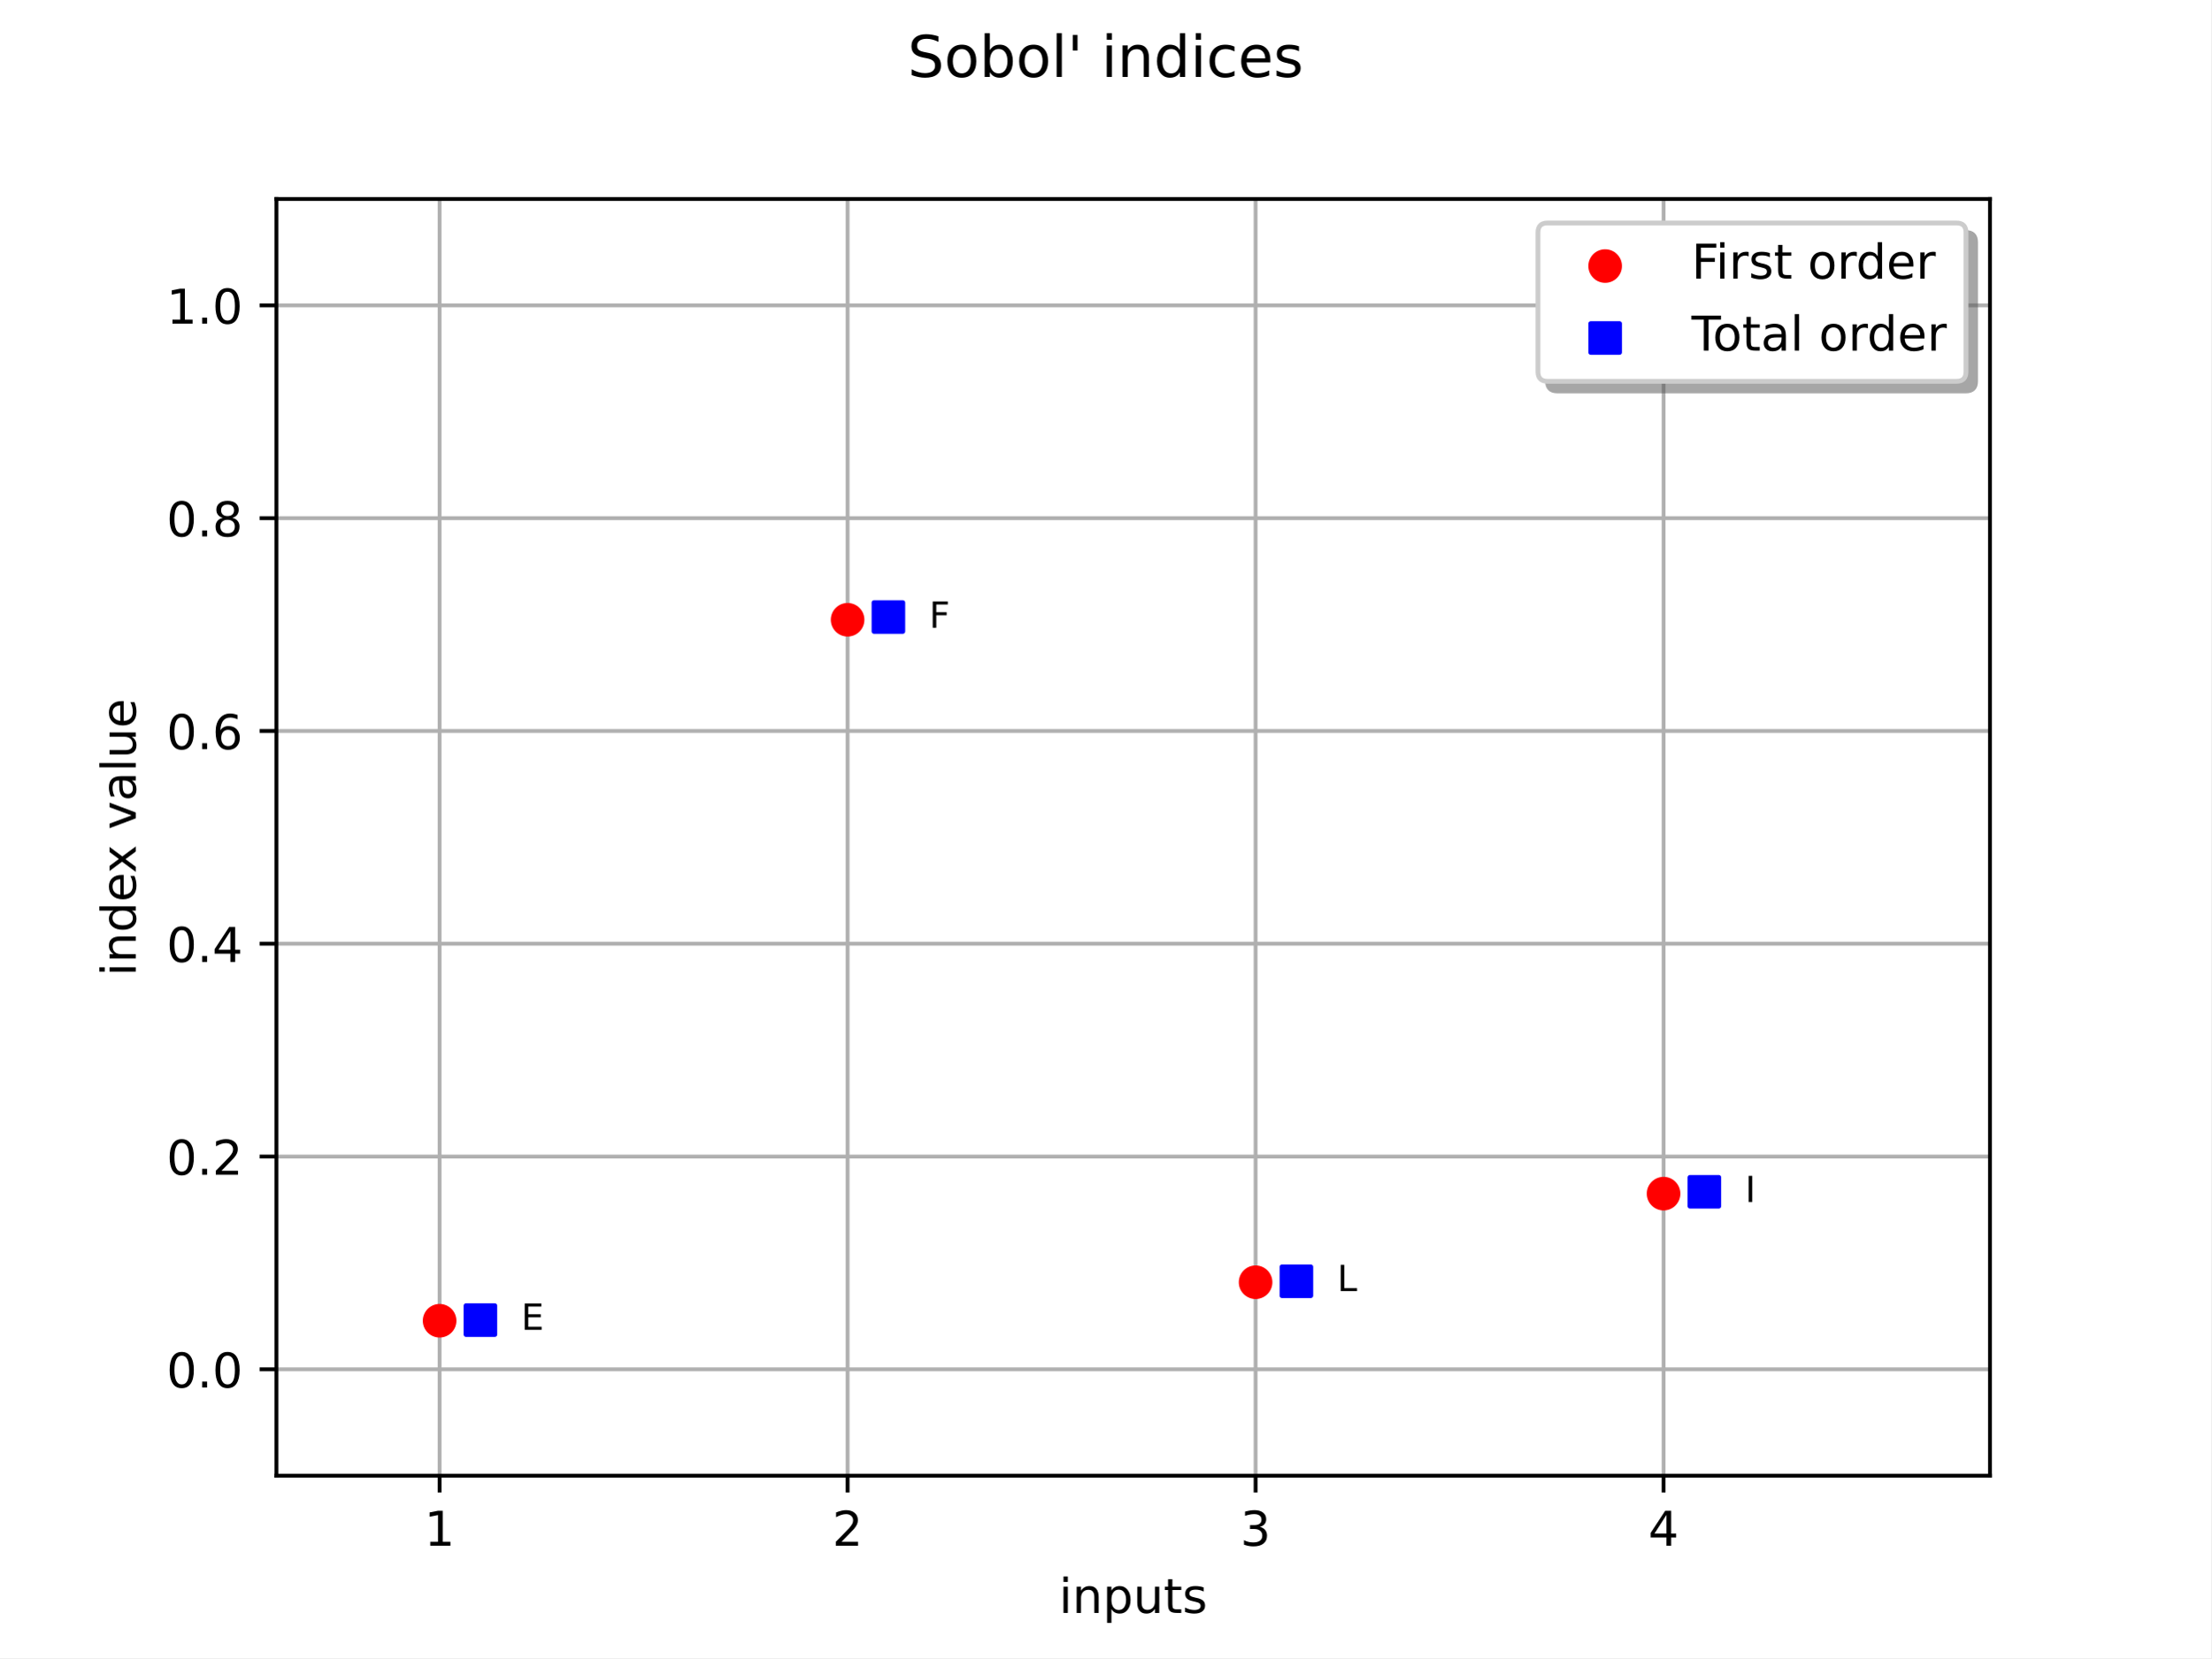
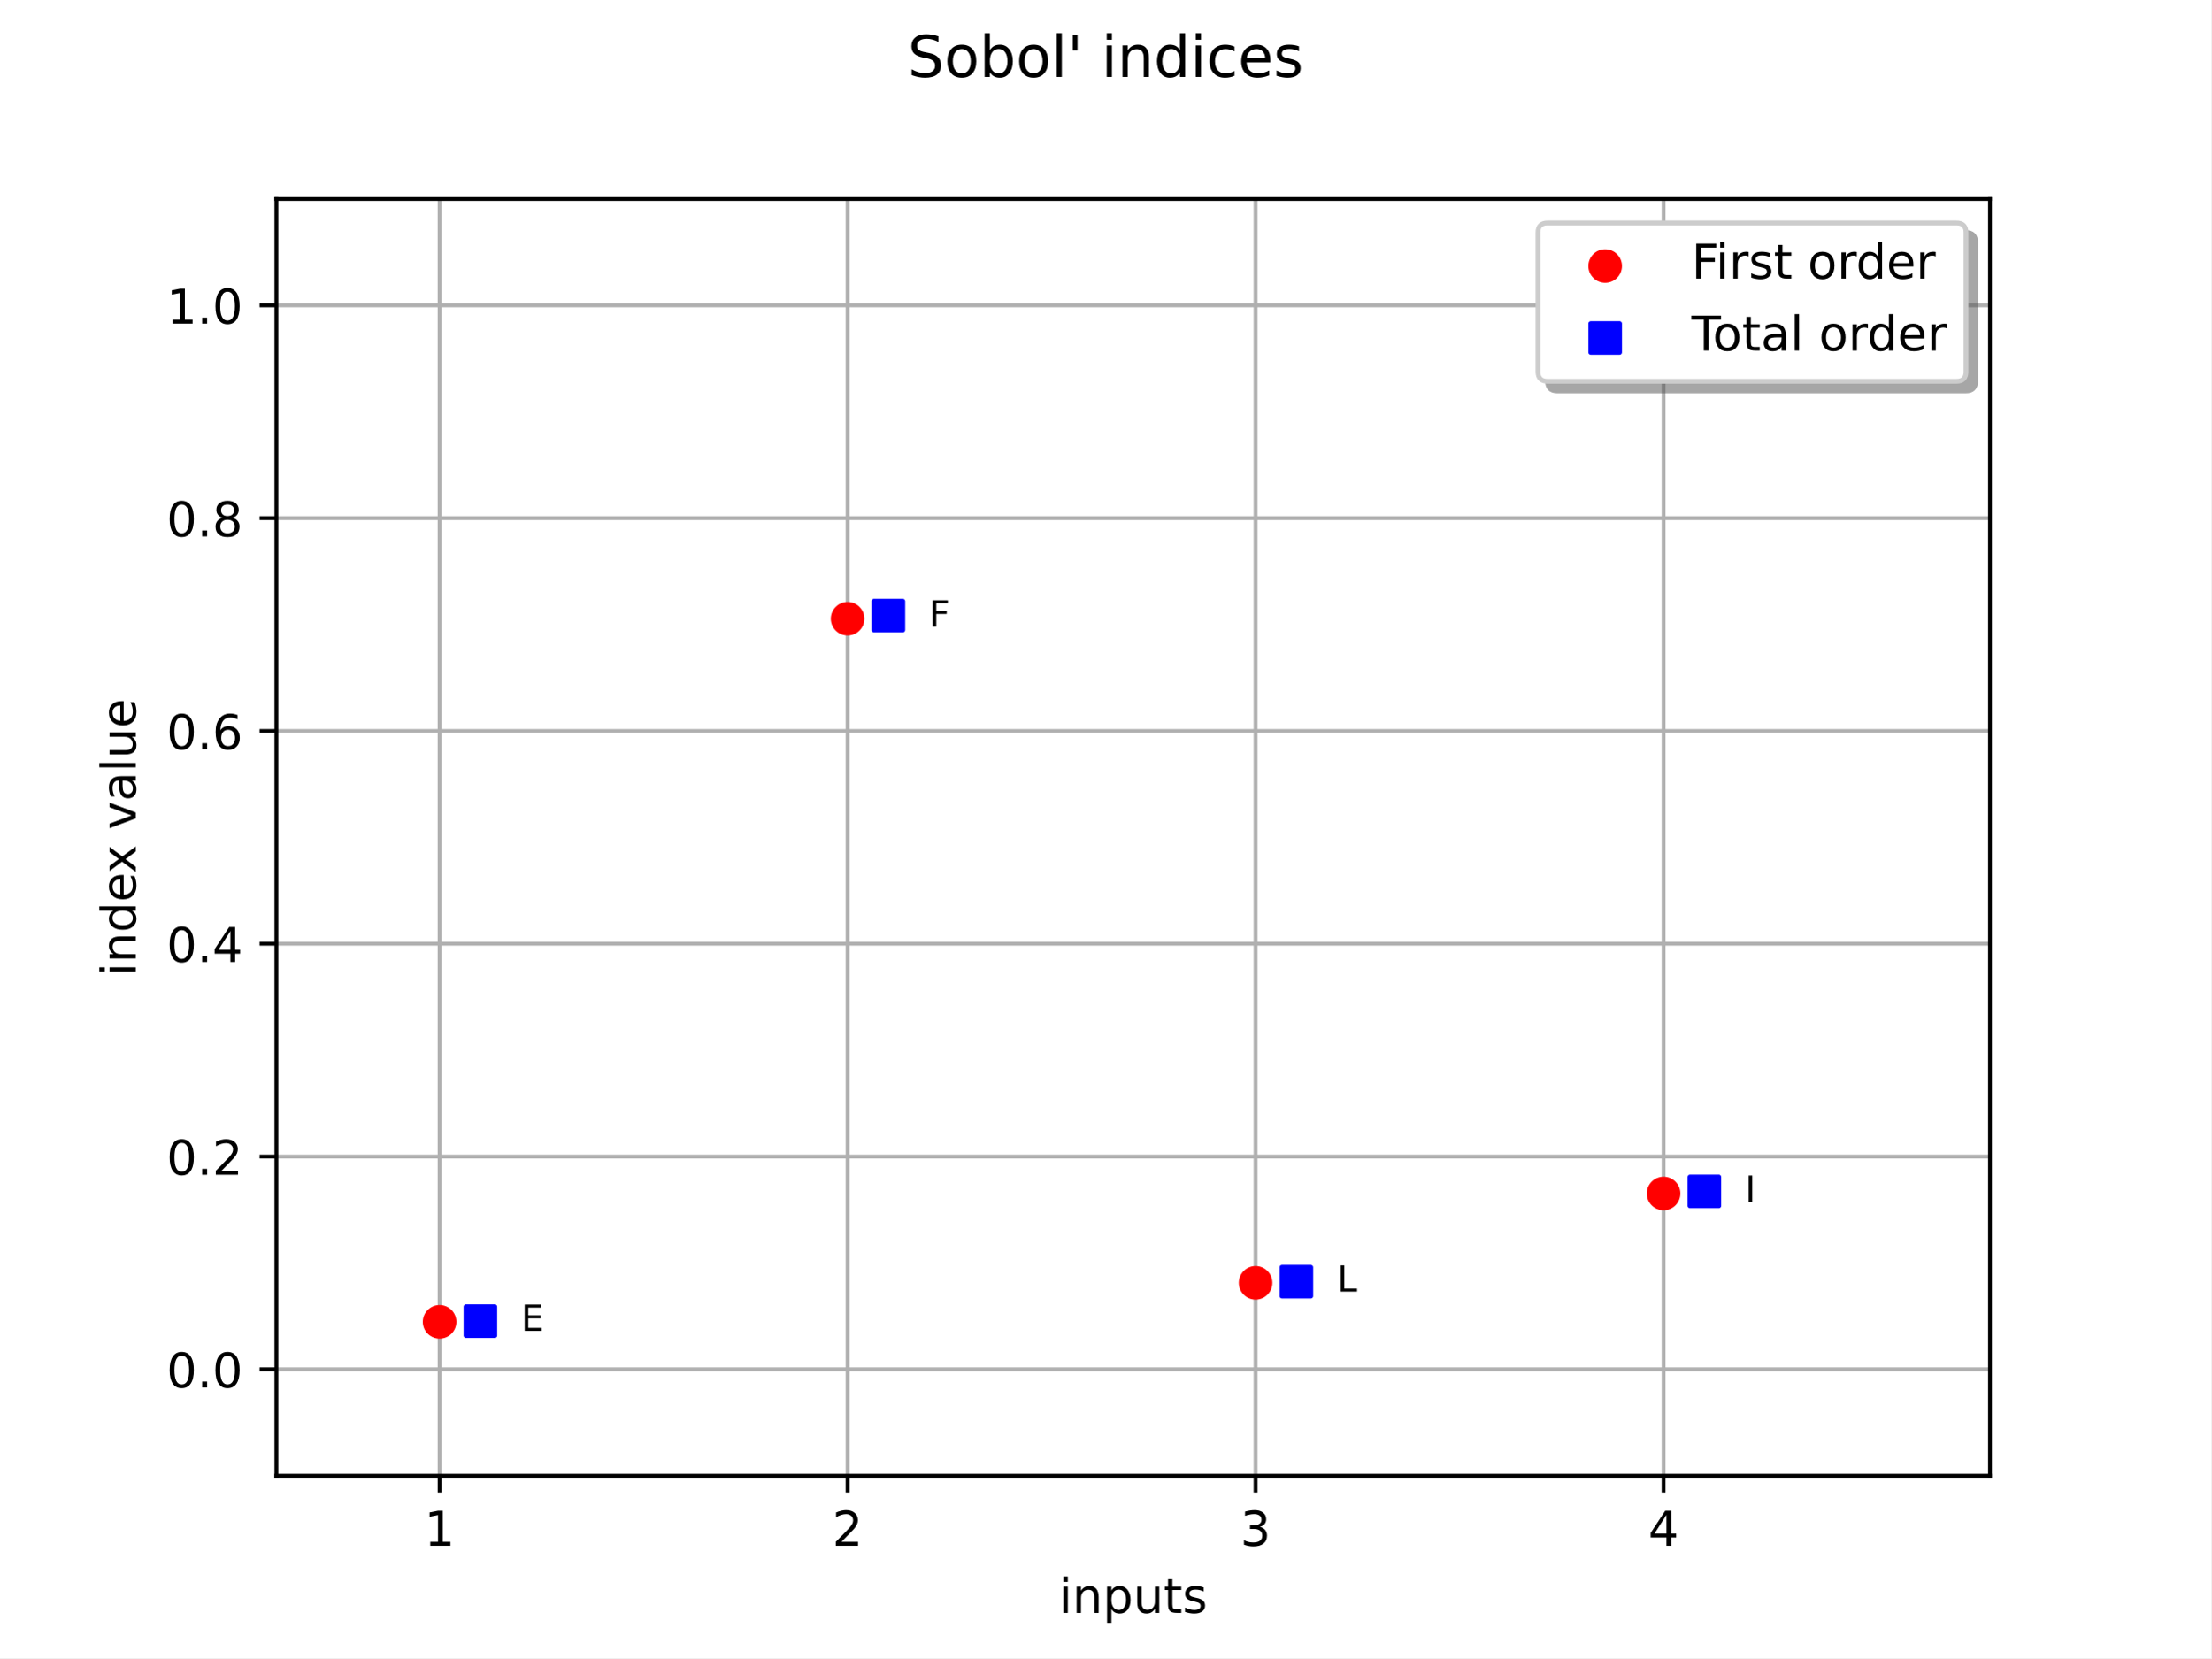
<svg xmlns="http://www.w3.org/2000/svg" xmlns:xlink="http://www.w3.org/1999/xlink" width="460.8pt" height="345.6pt" viewBox="0 0 460.8 345.6" version="1.1">
  <defs>
    <style type="text/css">*{stroke-linejoin: round; stroke-linecap: butt}</style>
  </defs>
  <g id="figure_1">
    <g id="patch_1">
      <path d="M 0 345.6  L 460.8 345.6  L 460.8 0  L 0 0  z " style="fill: #ffffff" />
    </g>
    <g id="axes_1">
      <g id="patch_2">
        <path d="M 57.6 307.584  L 414.72 307.584  L 414.72 41.472  L 57.6 41.472  z " style="fill: #ffffff" />
      </g>
      <g id="matplotlib.axis_1">
        <g id="xtick_1">
          <g id="line2d_1">
            <path d="M 91.611 307.584  L 91.611 41.472  " clip-path="url(#pece686282c)" style="fill: none; stroke: #b0b0b0; stroke-width: 0.8; stroke-linecap: square" />
          </g>
          <g id="line2d_2">
            <defs>
              <path id="m4a92d99fee" d="M 0 0  L 0 3.5  " style="stroke: #000000; stroke-width: 0.8" />
            </defs>
            <g>
              <use xlink:href="#m4a92d99fee" x="91.611" y="307.584" style="stroke: #000000; stroke-width: 0.8" />
            </g>
          </g>
          <g id="text_1">
            <g transform="translate(88.43018 322.1817) scale(0.1 -0.1)">
              <defs>
                <path id="DejaVuSans-14" d="M 794 531  L 1825 531  L 1825 4091  L 703 3866  L 703 4441  L 1819 4666  L 2450 4666  L 2450 531  L 3481 531  L 3481 0  L 794 0  L 794 531  z " transform="scale(0.015625)" />
              </defs>
              <use xlink:href="#DejaVuSans-14" />
            </g>
          </g>
        </g>
        <g id="xtick_2">
          <g id="line2d_3">
            <path d="M 176.64 307.584  L 176.64 41.472  " clip-path="url(#pece686282c)" style="fill: none; stroke: #b0b0b0; stroke-width: 0.8; stroke-linecap: square" />
          </g>
          <g id="line2d_4">
            <g>
              <use xlink:href="#m4a92d99fee" x="176.64" y="307.584" style="stroke: #000000; stroke-width: 0.8" />
            </g>
          </g>
          <g id="text_2">
            <g transform="translate(173.4588 322.1817) scale(0.1 -0.1)">
              <defs>
                <path id="DejaVuSans-15" d="M 1228 531  L 3431 531  L 3431 0  L 469 0  L 469 531  Q 828 903 1448 1529  Q 2069 2156 2228 2338  Q 2531 2678 2651 2914  Q 2772 3150 2772 3378  Q 2772 3750 2511 3984  Q 2250 4219 1831 4219  Q 1534 4219 1204 4116  Q 875 4013 500 3803  L 500 4441  Q 881 4594 1212 4672  Q 1544 4750 1819 4750  Q 2544 4750 2975 4387  Q 3406 4025 3406 3419  Q 3406 3131 3298 2873  Q 3191 2616 2906 2266  Q 2828 2175 2409 1742  Q 1991 1309 1228 531  z " transform="scale(0.015625)" />
              </defs>
              <use xlink:href="#DejaVuSans-15" />
            </g>
          </g>
        </g>
        <g id="xtick_3">
          <g id="line2d_5">
            <path d="M 261.669 307.584  L 261.669 41.472  " clip-path="url(#pece686282c)" style="fill: none; stroke: #b0b0b0; stroke-width: 0.8; stroke-linecap: square" />
          </g>
          <g id="line2d_6">
            <g>
              <use xlink:href="#m4a92d99fee" x="261.669" y="307.584" style="stroke: #000000; stroke-width: 0.8" />
            </g>
          </g>
          <g id="text_3">
            <g transform="translate(258.4873 322.1817) scale(0.1 -0.1)">
              <defs>
                <path id="DejaVuSans-16" d="M 2597 2516  Q 3050 2419 3304 2112  Q 3559 1806 3559 1356  Q 3559 666 3084 287  Q 2609 -91 1734 -91  Q 1441 -91 1130 -33  Q 819 25 488 141  L 488 750  Q 750 597 1062 519  Q 1375 441 1716 441  Q 2309 441 2620 675  Q 2931 909 2931 1356  Q 2931 1769 2642 2001  Q 2353 2234 1838 2234  L 1294 2234  L 1294 2753  L 1863 2753  Q 2328 2753 2575 2939  Q 2822 3125 2822 3475  Q 2822 3834 2567 4026  Q 2313 4219 1838 4219  Q 1578 4219 1281 4162  Q 984 4106 628 3988  L 628 4550  Q 988 4650 1302 4700  Q 1616 4750 1894 4750  Q 2613 4750 3031 4423  Q 3450 4097 3450 3541  Q 3450 3153 3228 2886  Q 3006 2619 2597 2516  z " transform="scale(0.015625)" />
              </defs>
              <use xlink:href="#DejaVuSans-16" />
            </g>
          </g>
        </g>
        <g id="xtick_4">
          <g id="line2d_7">
            <path d="M 346.697 307.584  L 346.697 41.472  " clip-path="url(#pece686282c)" style="fill: none; stroke: #b0b0b0; stroke-width: 0.8; stroke-linecap: square" />
          </g>
          <g id="line2d_8">
            <g>
              <use xlink:href="#m4a92d99fee" x="346.697" y="307.584" style="stroke: #000000; stroke-width: 0.8" />
            </g>
          </g>
          <g id="text_4">
            <g transform="translate(343.5159 322.1817) scale(0.1 -0.1)">
              <defs>
                <path id="DejaVuSans-17" d="M 2419 4116  L 825 1625  L 2419 1625  L 2419 4116  z M 2253 4666  L 3047 4666  L 3047 1625  L 3713 1625  L 3713 1100  L 3047 1100  L 3047 0  L 2419 0  L 2419 1100  L 313 1100  L 313 1709  L 2253 4666  z " transform="scale(0.015625)" />
              </defs>
              <use xlink:href="#DejaVuSans-17" />
            </g>
          </g>
        </g>
        <g id="text_5">
          <g transform="translate(220.6944 336.1824) scale(0.1 -0.1)">
            <defs>
              <path id="DejaVuSans-4c" d="M 603 3500  L 1178 3500  L 1178 0  L 603 0  L 603 3500  z M 603 4863  L 1178 4863  L 1178 4134  L 603 4134  L 603 4863  z " transform="scale(0.015625)" />
              <path id="DejaVuSans-51" d="M 3513 2113  L 3513 0  L 2938 0  L 2938 2094  Q 2938 2591 2744 2837  Q 2550 3084 2163 3084  Q 1697 3084 1428 2787  Q 1159 2491 1159 1978  L 1159 0  L 581 0  L 581 3500  L 1159 3500  L 1159 2956  Q 1366 3272 1645 3428  Q 1925 3584 2291 3584  Q 2894 3584 3203 3211  Q 3513 2838 3513 2113  z " transform="scale(0.015625)" />
              <path id="DejaVuSans-53" d="M 1159 525  L 1159 -1331  L 581 -1331  L 581 3500  L 1159 3500  L 1159 2969  Q 1341 3281 1617 3432  Q 1894 3584 2278 3584  Q 2916 3584 3314 3078  Q 3713 2572 3713 1747  Q 3713 922 3314 415  Q 2916 -91 2278 -91  Q 1894 -91 1617 61  Q 1341 213 1159 525  z M 3116 1747  Q 3116 2381 2855 2742  Q 2594 3103 2138 3103  Q 1681 3103 1420 2742  Q 1159 2381 1159 1747  Q 1159 1113 1420 752  Q 1681 391 2138 391  Q 2594 391 2855 752  Q 3116 1113 3116 1747  z " transform="scale(0.015625)" />
              <path id="DejaVuSans-58" d="M 544 1381  L 544 3500  L 1119 3500  L 1119 1403  Q 1119 906 1312 657  Q 1506 409 1894 409  Q 2359 409 2629 706  Q 2900 1003 2900 1516  L 2900 3500  L 3475 3500  L 3475 0  L 2900 0  L 2900 538  Q 2691 219 2414 64  Q 2138 -91 1772 -91  Q 1169 -91 856 284  Q 544 659 544 1381  z M 1991 3584  L 1991 3584  z " transform="scale(0.015625)" />
              <path id="DejaVuSans-57" d="M 1172 4494  L 1172 3500  L 2356 3500  L 2356 3053  L 1172 3053  L 1172 1153  Q 1172 725 1289 603  Q 1406 481 1766 481  L 2356 481  L 2356 0  L 1766 0  Q 1100 0 847 248  Q 594 497 594 1153  L 594 3053  L 172 3053  L 172 3500  L 594 3500  L 594 4494  L 1172 4494  z " transform="scale(0.015625)" />
              <path id="DejaVuSans-56" d="M 2834 3397  L 2834 2853  Q 2591 2978 2328 3040  Q 2066 3103 1784 3103  Q 1356 3103 1142 2972  Q 928 2841 928 2578  Q 928 2378 1081 2264  Q 1234 2150 1697 2047  L 1894 2003  Q 2506 1872 2764 1633  Q 3022 1394 3022 966  Q 3022 478 2636 193  Q 2250 -91 1575 -91  Q 1294 -91 989 -36  Q 684 19 347 128  L 347 722  Q 666 556 975 473  Q 1284 391 1588 391  Q 1994 391 2212 530  Q 2431 669 2431 922  Q 2431 1156 2273 1281  Q 2116 1406 1581 1522  L 1381 1569  Q 847 1681 609 1914  Q 372 2147 372 2553  Q 372 3047 722 3315  Q 1072 3584 1716 3584  Q 2034 3584 2315 3537  Q 2597 3491 2834 3397  z " transform="scale(0.015625)" />
            </defs>
            <use xlink:href="#DejaVuSans-4c" />
            <use xlink:href="#DejaVuSans-51" transform="translate(27.78125 0)" />
            <use xlink:href="#DejaVuSans-53" transform="translate(91.15625 0)" />
            <use xlink:href="#DejaVuSans-58" transform="translate(154.6406 0)" />
            <use xlink:href="#DejaVuSans-57" transform="translate(218.0156 0)" />
            <use xlink:href="#DejaVuSans-56" transform="translate(257.2188 0)" />
          </g>
        </g>
      </g>
      <g id="matplotlib.axis_2">
        <g id="ytick_1">
          <g id="line2d_9">
            <path d="M 57.6 285.408  L 414.72 285.408  " clip-path="url(#pece686282c)" style="fill: none; stroke: #b0b0b0; stroke-width: 0.8; stroke-linecap: square" />
          </g>
          <g id="line2d_10">
            <defs>
              <path id="mb3cb5c074b" d="M 0 0  L -3.5 0  " style="stroke: #000000; stroke-width: 0.8" />
            </defs>
            <g>
              <use xlink:href="#mb3cb5c074b" x="57.6" y="285.408" style="stroke: #000000; stroke-width: 0.8" />
            </g>
          </g>
          <g id="text_6">
            <g transform="translate(34.69687 289.2068) scale(0.1 -0.1)">
              <defs>
                <path id="DejaVuSans-13" d="M 2034 4250  Q 1547 4250 1301 3770  Q 1056 3291 1056 2328  Q 1056 1369 1301 889  Q 1547 409 2034 409  Q 2525 409 2770 889  Q 3016 1369 3016 2328  Q 3016 3291 2770 3770  Q 2525 4250 2034 4250  z M 2034 4750  Q 2819 4750 3233 4129  Q 3647 3509 3647 2328  Q 3647 1150 3233 529  Q 2819 -91 2034 -91  Q 1250 -91 836 529  Q 422 1150 422 2328  Q 422 3509 836 4129  Q 1250 4750 2034 4750  z " transform="scale(0.015625)" />
                <path id="DejaVuSans-11" d="M 684 794  L 1344 794  L 1344 0  L 684 0  L 684 794  z " transform="scale(0.015625)" />
              </defs>
              <use xlink:href="#DejaVuSans-13" />
              <use xlink:href="#DejaVuSans-11" transform="translate(63.625 0)" />
              <use xlink:href="#DejaVuSans-13" transform="translate(95.40625 0)" />
            </g>
          </g>
        </g>
        <g id="ytick_2">
          <g id="line2d_11">
            <path d="M 57.6 241.056  L 414.72 241.056  " clip-path="url(#pece686282c)" style="fill: none; stroke: #b0b0b0; stroke-width: 0.8; stroke-linecap: square" />
          </g>
          <g id="line2d_12">
            <g>
              <use xlink:href="#mb3cb5c074b" x="57.6" y="241.056" style="stroke: #000000; stroke-width: 0.8" />
            </g>
          </g>
          <g id="text_7">
            <g transform="translate(34.69687 244.8548) scale(0.1 -0.1)">
              <use xlink:href="#DejaVuSans-13" />
              <use xlink:href="#DejaVuSans-11" transform="translate(63.625 0)" />
              <use xlink:href="#DejaVuSans-15" transform="translate(95.40625 0)" />
            </g>
          </g>
        </g>
        <g id="ytick_3">
          <g id="line2d_13">
            <path d="M 57.6 196.704  L 414.72 196.704  " clip-path="url(#pece686282c)" style="fill: none; stroke: #b0b0b0; stroke-width: 0.8; stroke-linecap: square" />
          </g>
          <g id="line2d_14">
            <g>
              <use xlink:href="#mb3cb5c074b" x="57.6" y="196.704" style="stroke: #000000; stroke-width: 0.8" />
            </g>
          </g>
          <g id="text_8">
            <g transform="translate(34.69687 200.5028) scale(0.1 -0.1)">
              <use xlink:href="#DejaVuSans-13" />
              <use xlink:href="#DejaVuSans-11" transform="translate(63.625 0)" />
              <use xlink:href="#DejaVuSans-17" transform="translate(95.40625 0)" />
            </g>
          </g>
        </g>
        <g id="ytick_4">
          <g id="line2d_15">
            <path d="M 57.6 152.352  L 414.72 152.352  " clip-path="url(#pece686282c)" style="fill: none; stroke: #b0b0b0; stroke-width: 0.8; stroke-linecap: square" />
          </g>
          <g id="line2d_16">
            <g>
              <use xlink:href="#mb3cb5c074b" x="57.6" y="152.352" style="stroke: #000000; stroke-width: 0.8" />
            </g>
          </g>
          <g id="text_9">
            <g transform="translate(34.69687 156.1508) scale(0.1 -0.1)">
              <defs>
                <path id="DejaVuSans-19" d="M 2113 2584  Q 1688 2584 1439 2293  Q 1191 2003 1191 1497  Q 1191 994 1439 701  Q 1688 409 2113 409  Q 2538 409 2786 701  Q 3034 994 3034 1497  Q 3034 2003 2786 2293  Q 2538 2584 2113 2584  z M 3366 4563  L 3366 3988  Q 3128 4100 2886 4159  Q 2644 4219 2406 4219  Q 1781 4219 1451 3797  Q 1122 3375 1075 2522  Q 1259 2794 1537 2939  Q 1816 3084 2150 3084  Q 2853 3084 3261 2657  Q 3669 2231 3669 1497  Q 3669 778 3244 343  Q 2819 -91 2113 -91  Q 1303 -91 875 529  Q 447 1150 447 2328  Q 447 3434 972 4092  Q 1497 4750 2381 4750  Q 2619 4750 2861 4703  Q 3103 4656 3366 4563  z " transform="scale(0.015625)" />
              </defs>
              <use xlink:href="#DejaVuSans-13" />
              <use xlink:href="#DejaVuSans-11" transform="translate(63.625 0)" />
              <use xlink:href="#DejaVuSans-19" transform="translate(95.40625 0)" />
            </g>
          </g>
        </g>
        <g id="ytick_5">
          <g id="line2d_17">
            <path d="M 57.6 108  L 414.72 108  " clip-path="url(#pece686282c)" style="fill: none; stroke: #b0b0b0; stroke-width: 0.8; stroke-linecap: square" />
          </g>
          <g id="line2d_18">
            <g>
              <use xlink:href="#mb3cb5c074b" x="57.6" y="108" style="stroke: #000000; stroke-width: 0.8" />
            </g>
          </g>
          <g id="text_10">
            <g transform="translate(34.69687 111.7988) scale(0.1 -0.1)">
              <defs>
                <path id="DejaVuSans-1b" d="M 2034 2216  Q 1584 2216 1326 1975  Q 1069 1734 1069 1313  Q 1069 891 1326 650  Q 1584 409 2034 409  Q 2484 409 2743 651  Q 3003 894 3003 1313  Q 3003 1734 2745 1975  Q 2488 2216 2034 2216  z M 1403 2484  Q 997 2584 770 2862  Q 544 3141 544 3541  Q 544 4100 942 4425  Q 1341 4750 2034 4750  Q 2731 4750 3128 4425  Q 3525 4100 3525 3541  Q 3525 3141 3298 2862  Q 3072 2584 2669 2484  Q 3125 2378 3379 2068  Q 3634 1759 3634 1313  Q 3634 634 3220 271  Q 2806 -91 2034 -91  Q 1263 -91 848 271  Q 434 634 434 1313  Q 434 1759 690 2068  Q 947 2378 1403 2484  z M 1172 3481  Q 1172 3119 1398 2916  Q 1625 2713 2034 2713  Q 2441 2713 2670 2916  Q 2900 3119 2900 3481  Q 2900 3844 2670 4047  Q 2441 4250 2034 4250  Q 1625 4250 1398 4047  Q 1172 3844 1172 3481  z " transform="scale(0.015625)" />
              </defs>
              <use xlink:href="#DejaVuSans-13" />
              <use xlink:href="#DejaVuSans-11" transform="translate(63.625 0)" />
              <use xlink:href="#DejaVuSans-1b" transform="translate(95.40625 0)" />
            </g>
          </g>
        </g>
        <g id="ytick_6">
          <g id="line2d_19">
            <path d="M 57.6 63.648  L 414.72 63.648  " clip-path="url(#pece686282c)" style="fill: none; stroke: #b0b0b0; stroke-width: 0.8; stroke-linecap: square" />
          </g>
          <g id="line2d_20">
            <g>
              <use xlink:href="#mb3cb5c074b" x="57.6" y="63.648" style="stroke: #000000; stroke-width: 0.8" />
            </g>
          </g>
          <g id="text_11">
            <g transform="translate(34.69687 67.44683) scale(0.1 -0.1)">
              <use xlink:href="#DejaVuSans-14" />
              <use xlink:href="#DejaVuSans-11" transform="translate(63.625 0)" />
              <use xlink:href="#DejaVuSans-13" transform="translate(95.40625 0)" />
            </g>
          </g>
        </g>
        <g id="text_12">
          <g transform="translate(28.29453 203.4553) rotate(-90) scale(0.1 -0.1)">
            <defs>
              <path id="DejaVuSans-47" d="M 2906 2969  L 2906 4863  L 3481 4863  L 3481 0  L 2906 0  L 2906 525  Q 2725 213 2448 61  Q 2172 -91 1784 -91  Q 1150 -91 751 415  Q 353 922 353 1747  Q 353 2572 751 3078  Q 1150 3584 1784 3584  Q 2172 3584 2448 3432  Q 2725 3281 2906 2969  z M 947 1747  Q 947 1113 1208 752  Q 1469 391 1925 391  Q 2381 391 2643 752  Q 2906 1113 2906 1747  Q 2906 2381 2643 2742  Q 2381 3103 1925 3103  Q 1469 3103 1208 2742  Q 947 2381 947 1747  z " transform="scale(0.015625)" />
              <path id="DejaVuSans-48" d="M 3597 1894  L 3597 1613  L 953 1613  Q 991 1019 1311 708  Q 1631 397 2203 397  Q 2534 397 2845 478  Q 3156 559 3463 722  L 3463 178  Q 3153 47 2828 -22  Q 2503 -91 2169 -91  Q 1331 -91 842 396  Q 353 884 353 1716  Q 353 2575 817 3079  Q 1281 3584 2069 3584  Q 2775 3584 3186 3129  Q 3597 2675 3597 1894  z M 3022 2063  Q 3016 2534 2758 2815  Q 2500 3097 2075 3097  Q 1594 3097 1305 2825  Q 1016 2553 972 2059  L 3022 2063  z " transform="scale(0.015625)" />
              <path id="DejaVuSans-5b" d="M 3513 3500  L 2247 1797  L 3578 0  L 2900 0  L 1881 1375  L 863 0  L 184 0  L 1544 1831  L 300 3500  L 978 3500  L 1906 2253  L 2834 3500  L 3513 3500  z " transform="scale(0.015625)" />
              <path id="DejaVuSans-3" transform="scale(0.015625)" />
              <path id="DejaVuSans-59" d="M 191 3500  L 800 3500  L 1894 563  L 2988 3500  L 3597 3500  L 2284 0  L 1503 0  L 191 3500  z " transform="scale(0.015625)" />
              <path id="DejaVuSans-44" d="M 2194 1759  Q 1497 1759 1228 1600  Q 959 1441 959 1056  Q 959 750 1161 570  Q 1363 391 1709 391  Q 2188 391 2477 730  Q 2766 1069 2766 1631  L 2766 1759  L 2194 1759  z M 3341 1997  L 3341 0  L 2766 0  L 2766 531  Q 2569 213 2275 61  Q 1981 -91 1556 -91  Q 1019 -91 701 211  Q 384 513 384 1019  Q 384 1609 779 1909  Q 1175 2209 1959 2209  L 2766 2209  L 2766 2266  Q 2766 2663 2505 2880  Q 2244 3097 1772 3097  Q 1472 3097 1187 3025  Q 903 2953 641 2809  L 641 3341  Q 956 3463 1253 3523  Q 1550 3584 1831 3584  Q 2591 3584 2966 3190  Q 3341 2797 3341 1997  z " transform="scale(0.015625)" />
              <path id="DejaVuSans-4f" d="M 603 4863  L 1178 4863  L 1178 0  L 603 0  L 603 4863  z " transform="scale(0.015625)" />
            </defs>
            <use xlink:href="#DejaVuSans-4c" />
            <use xlink:href="#DejaVuSans-51" transform="translate(27.78125 0)" />
            <use xlink:href="#DejaVuSans-47" transform="translate(91.15625 0)" />
            <use xlink:href="#DejaVuSans-48" transform="translate(154.6406 0)" />
            <use xlink:href="#DejaVuSans-5b" transform="translate(214.4219 0)" />
            <use xlink:href="#DejaVuSans-3" transform="translate(273.6094 0)" />
            <use xlink:href="#DejaVuSans-59" transform="translate(305.3906 0)" />
            <use xlink:href="#DejaVuSans-44" transform="translate(364.5781 0)" />
            <use xlink:href="#DejaVuSans-4f" transform="translate(425.8594 0)" />
            <use xlink:href="#DejaVuSans-58" transform="translate(453.6406 0)" />
            <use xlink:href="#DejaVuSans-48" transform="translate(517.0156 0)" />
          </g>
        </g>
      </g>
      <g id="PathCollection_1">
        <defs>
          <path id="m503bb3c4c9" d="M 0 3  C 0.796 3 1.559 2.684 2.121 2.121  C 2.684 1.559 3 0.796 3 0  C 3 -0.796 2.684 -1.559 2.121 -2.121  C 1.559 -2.684 0.796 -3 0 -3  C -0.796 -3 -1.559 -2.684 -2.121 -2.121  C -2.684 -1.559 -3 -0.796 -3 0  C -3 0.796 -2.684 1.559 -2.121 2.121  C -1.559 2.684 -0.796 3 0 3  z " style="stroke: #ff0000" />
        </defs>
        <g clip-path="url(#pece686282c)">
-           <use xlink:href="#m503bb3c4c9" x="91.611" y="275.286" style="fill: #ff0000; stroke: #ff0000" />
-           <use xlink:href="#m503bb3c4c9" x="176.64" y="129.176" style="fill: #ff0000; stroke: #ff0000" />
-           <use xlink:href="#m503bb3c4c9" x="261.669" y="267.26" style="fill: #ff0000; stroke: #ff0000" />
-           <use xlink:href="#m503bb3c4c9" x="346.697" y="248.796" style="fill: #ff0000; stroke: #ff0000" />
+           <use xlink:href="#m503bb3c4c9" x="91.611" y="275.511" style="fill: #ff0000; stroke: #ff0000" />
+           <use xlink:href="#m503bb3c4c9" x="176.64" y="128.958" style="fill: #ff0000; stroke: #ff0000" />
+           <use xlink:href="#m503bb3c4c9" x="261.669" y="267.379" style="fill: #ff0000; stroke: #ff0000" />
+           <use xlink:href="#m503bb3c4c9" x="346.697" y="248.755" style="fill: #ff0000; stroke: #ff0000" />
        </g>
      </g>
      <g id="PathCollection_2">
        <defs>
          <path id="md396d9fd09" d="M -3 3  L 3 3  L 3 -3  L -3 -3  z " style="stroke: #0000ff" />
        </defs>
        <g clip-path="url(#pece686282c)">
-           <use xlink:href="#md396d9fd09" x="100.114" y="275.154" style="fill: #0000ff; stroke: #0000ff" />
-           <use xlink:href="#md396d9fd09" x="185.143" y="128.604" style="fill: #0000ff; stroke: #0000ff" />
-           <use xlink:href="#md396d9fd09" x="270.171" y="267.06" style="fill: #0000ff; stroke: #0000ff" />
-           <use xlink:href="#md396d9fd09" x="355.2" y="248.406" style="fill: #0000ff; stroke: #0000ff" />
+           <use xlink:href="#md396d9fd09" x="100.114" y="275.369" style="fill: #0000ff; stroke: #0000ff" />
+           <use xlink:href="#md396d9fd09" x="185.143" y="128.307" style="fill: #0000ff; stroke: #0000ff" />
+           <use xlink:href="#md396d9fd09" x="270.171" y="267.142" style="fill: #0000ff; stroke: #0000ff" />
+           <use xlink:href="#md396d9fd09" x="355.2" y="248.323" style="fill: #0000ff; stroke: #0000ff" />
        </g>
      </g>
      <g id="text_13">
-         <g transform="translate(108.6171 277.1682) scale(0.075 -0.075)">
+         <g transform="translate(108.6171 277.388) scale(0.075 -0.075)">
          <defs>
            <path id="DejaVuSans-28" d="M 628 4666  L 3578 4666  L 3578 4134  L 1259 4134  L 1259 2753  L 3481 2753  L 3481 2222  L 1259 2222  L 1259 531  L 3634 531  L 3634 0  L 628 0  L 628 4666  z " transform="scale(0.015625)" />
          </defs>
          <use xlink:href="#DejaVuSans-28" />
        </g>
      </g>
      <g id="text_14">
-         <g transform="translate(193.6457 130.838) scale(0.075 -0.075)">
+         <g transform="translate(193.6457 130.5811) scale(0.075 -0.075)">
          <defs>
            <path id="DejaVuSans-29" d="M 628 4666  L 3309 4666  L 3309 4134  L 1259 4134  L 1259 2759  L 3109 2759  L 3109 2228  L 1259 2228  L 1259 0  L 628 0  L 628 4666  z " transform="scale(0.015625)" />
          </defs>
          <use xlink:href="#DejaVuSans-29" />
        </g>
      </g>
      <g id="text_15">
-         <g transform="translate(278.6743 269.1082) scale(0.075 -0.075)">
+         <g transform="translate(278.6743 269.2086) scale(0.075 -0.075)">
          <defs>
            <path id="DejaVuSans-2f" d="M 628 4666  L 1259 4666  L 1259 531  L 3531 531  L 3531 0  L 628 0  L 628 4666  z " transform="scale(0.015625)" />
          </defs>
          <use xlink:href="#DejaVuSans-2f" />
        </g>
      </g>
      <g id="text_16">
-         <g transform="translate(363.7029 250.5492) scale(0.075 -0.075)">
+         <g transform="translate(363.7029 250.4871) scale(0.075 -0.075)">
          <defs>
            <path id="DejaVuSans-2c" d="M 628 4666  L 1259 4666  L 1259 0  L 628 0  L 628 4666  z " transform="scale(0.015625)" />
          </defs>
          <use xlink:href="#DejaVuSans-2c" />
        </g>
      </g>
      <g id="patch_3">
        <path d="M 57.6 307.584  L 57.6 41.472  " style="fill: none; stroke: #000000; stroke-width: 0.8; stroke-linejoin: miter; stroke-linecap: square" />
      </g>
      <g id="patch_4">
        <path d="M 414.72 307.584  L 414.72 41.472  " style="fill: none; stroke: #000000; stroke-width: 0.8; stroke-linejoin: miter; stroke-linecap: square" />
      </g>
      <g id="patch_5">
        <path d="M 57.6 307.584  L 414.72 307.584  " style="fill: none; stroke: #000000; stroke-width: 0.8; stroke-linejoin: miter; stroke-linecap: square" />
      </g>
      <g id="patch_6">
        <path d="M 57.6 41.472  L 414.72 41.472  " style="fill: none; stroke: #000000; stroke-width: 0.8; stroke-linejoin: miter; stroke-linecap: square" />
      </g>
      <g id="legend_1">
        <g id="patch_7">
          <path d="M 324.52 81.474  L 409.72 81.474  Q 411.72 81.474 411.72 79.474  L 411.72 50.472  Q 411.72 48.472 409.72 48.472  L 324.52 48.472  Q 322.52 48.472 322.52 50.472  L 322.52 79.474  Q 322.52 81.474 324.52 81.474  z " style="fill: #4d4d4d; opacity: 0.5; stroke: #4d4d4d; stroke-linejoin: miter" />
        </g>
        <g id="patch_8">
          <path d="M 322.52 79.474  L 407.72 79.474  Q 409.72 79.474 409.72 77.474  L 409.72 48.472  Q 409.72 46.472 407.72 46.472  L 322.52 46.472  Q 320.52 46.472 320.52 48.472  L 320.52 77.474  Q 320.52 79.474 322.52 79.474  z " style="fill: #ffffff; stroke: #cccccc; stroke-linejoin: miter" />
        </g>
        <g id="PathCollection_3">
          <g>
            <use xlink:href="#m503bb3c4c9" x="334.52" y="55.445" style="fill: #ff0000; stroke: #ff0000" />
          </g>
        </g>
        <g id="text_17">
          <g transform="translate(352.52 58.07044) scale(0.1 -0.1)">
            <defs>
              <path id="DejaVuSans-55" d="M 2631 2963  Q 2534 3019 2420 3045  Q 2306 3072 2169 3072  Q 1681 3072 1420 2755  Q 1159 2438 1159 1844  L 1159 0  L 581 0  L 581 3500  L 1159 3500  L 1159 2956  Q 1341 3275 1631 3429  Q 1922 3584 2338 3584  Q 2397 3584 2469 3576  Q 2541 3569 2628 3553  L 2631 2963  z " transform="scale(0.015625)" />
              <path id="DejaVuSans-52" d="M 1959 3097  Q 1497 3097 1228 2736  Q 959 2375 959 1747  Q 959 1119 1226 758  Q 1494 397 1959 397  Q 2419 397 2687 759  Q 2956 1122 2956 1747  Q 2956 2369 2687 2733  Q 2419 3097 1959 3097  z M 1959 3584  Q 2709 3584 3137 3096  Q 3566 2609 3566 1747  Q 3566 888 3137 398  Q 2709 -91 1959 -91  Q 1206 -91 779 398  Q 353 888 353 1747  Q 353 2609 779 3096  Q 1206 3584 1959 3584  z " transform="scale(0.015625)" />
            </defs>
            <use xlink:href="#DejaVuSans-29" />
            <use xlink:href="#DejaVuSans-4c" transform="translate(50.23438 0)" />
            <use xlink:href="#DejaVuSans-55" transform="translate(78.01562 0)" />
            <use xlink:href="#DejaVuSans-56" transform="translate(119.125 0)" />
            <use xlink:href="#DejaVuSans-57" transform="translate(171.2188 0)" />
            <use xlink:href="#DejaVuSans-3" transform="translate(210.4219 0)" />
            <use xlink:href="#DejaVuSans-52" transform="translate(242.2031 0)" />
            <use xlink:href="#DejaVuSans-55" transform="translate(303.3906 0)" />
            <use xlink:href="#DejaVuSans-47" transform="translate(342.75 0)" />
            <use xlink:href="#DejaVuSans-48" transform="translate(406.2344 0)" />
            <use xlink:href="#DejaVuSans-55" transform="translate(467.7656 0)" />
          </g>
        </g>
        <g id="PathCollection_4">
          <g>
            <use xlink:href="#md396d9fd09" x="334.52" y="70.446" style="fill: #0000ff; stroke: #0000ff" />
          </g>
        </g>
        <g id="text_18">
          <g transform="translate(352.52 73.07122) scale(0.1 -0.1)">
            <defs>
              <path id="DejaVuSans-37" d="M -19 4666  L 3928 4666  L 3928 4134  L 2272 4134  L 2272 0  L 1638 0  L 1638 4134  L -19 4134  L -19 4666  z " transform="scale(0.015625)" />
            </defs>
            <use xlink:href="#DejaVuSans-37" />
            <use xlink:href="#DejaVuSans-52" transform="translate(44.09375 0)" />
            <use xlink:href="#DejaVuSans-57" transform="translate(105.2812 0)" />
            <use xlink:href="#DejaVuSans-44" transform="translate(144.4844 0)" />
            <use xlink:href="#DejaVuSans-4f" transform="translate(205.7656 0)" />
            <use xlink:href="#DejaVuSans-3" transform="translate(233.5469 0)" />
            <use xlink:href="#DejaVuSans-52" transform="translate(265.3281 0)" />
            <use xlink:href="#DejaVuSans-55" transform="translate(326.5156 0)" />
            <use xlink:href="#DejaVuSans-47" transform="translate(365.875 0)" />
            <use xlink:href="#DejaVuSans-48" transform="translate(429.3594 0)" />
            <use xlink:href="#DejaVuSans-55" transform="translate(490.8906 0)" />
          </g>
        </g>
      </g>
    </g>
    <g id="text_19">
      <g transform="translate(189.1547 16.03013) scale(0.12 -0.12)">
        <defs>
          <path id="DejaVuSans-36" d="M 3425 4513  L 3425 3897  Q 3066 4069 2747 4153  Q 2428 4238 2131 4238  Q 1616 4238 1336 4038  Q 1056 3838 1056 3469  Q 1056 3159 1242 3001  Q 1428 2844 1947 2747  L 2328 2669  Q 3034 2534 3370 2195  Q 3706 1856 3706 1288  Q 3706 609 3251 259  Q 2797 -91 1919 -91  Q 1588 -91 1214 -16  Q 841 59 441 206  L 441 856  Q 825 641 1194 531  Q 1563 422 1919 422  Q 2459 422 2753 634  Q 3047 847 3047 1241  Q 3047 1584 2836 1778  Q 2625 1972 2144 2069  L 1759 2144  Q 1053 2284 737 2584  Q 422 2884 422 3419  Q 422 4038 858 4394  Q 1294 4750 2059 4750  Q 2388 4750 2728 4690  Q 3069 4631 3425 4513  z " transform="scale(0.015625)" />
          <path id="DejaVuSans-45" d="M 3116 1747  Q 3116 2381 2855 2742  Q 2594 3103 2138 3103  Q 1681 3103 1420 2742  Q 1159 2381 1159 1747  Q 1159 1113 1420 752  Q 1681 391 2138 391  Q 2594 391 2855 752  Q 3116 1113 3116 1747  z M 1159 2969  Q 1341 3281 1617 3432  Q 1894 3584 2278 3584  Q 2916 3584 3314 3078  Q 3713 2572 3713 1747  Q 3713 922 3314 415  Q 2916 -91 2278 -91  Q 1894 -91 1617 61  Q 1341 213 1159 525  L 1159 0  L 581 0  L 581 4863  L 1159 4863  L 1159 2969  z " transform="scale(0.015625)" />
          <path id="DejaVuSans-a" d="M 1147 4666  L 1147 2931  L 616 2931  L 616 4666  L 1147 4666  z " transform="scale(0.015625)" />
          <path id="DejaVuSans-46" d="M 3122 3366  L 3122 2828  Q 2878 2963 2633 3030  Q 2388 3097 2138 3097  Q 1578 3097 1268 2742  Q 959 2388 959 1747  Q 959 1106 1268 751  Q 1578 397 2138 397  Q 2388 397 2633 464  Q 2878 531 3122 666  L 3122 134  Q 2881 22 2623 -34  Q 2366 -91 2075 -91  Q 1284 -91 818 406  Q 353 903 353 1747  Q 353 2603 823 3093  Q 1294 3584 2113 3584  Q 2378 3584 2631 3529  Q 2884 3475 3122 3366  z " transform="scale(0.015625)" />
        </defs>
        <use xlink:href="#DejaVuSans-36" />
        <use xlink:href="#DejaVuSans-52" transform="translate(63.48438 0)" />
        <use xlink:href="#DejaVuSans-45" transform="translate(124.6719 0)" />
        <use xlink:href="#DejaVuSans-52" transform="translate(188.1562 0)" />
        <use xlink:href="#DejaVuSans-4f" transform="translate(249.3438 0)" />
        <use xlink:href="#DejaVuSans-a" transform="translate(277.125 0)" />
        <use xlink:href="#DejaVuSans-3" transform="translate(304.6094 0)" />
        <use xlink:href="#DejaVuSans-4c" transform="translate(336.3906 0)" />
        <use xlink:href="#DejaVuSans-51" transform="translate(364.1719 0)" />
        <use xlink:href="#DejaVuSans-47" transform="translate(427.5469 0)" />
        <use xlink:href="#DejaVuSans-4c" transform="translate(491.0312 0)" />
        <use xlink:href="#DejaVuSans-46" transform="translate(518.8125 0)" />
        <use xlink:href="#DejaVuSans-48" transform="translate(573.7969 0)" />
        <use xlink:href="#DejaVuSans-56" transform="translate(635.3281 0)" />
      </g>
    </g>
  </g>
  <defs>
    <clipPath id="pece686282c">
      <rect x="57.6" y="41.472" width="357.12" height="266.112" />
    </clipPath>
  </defs>
</svg>
